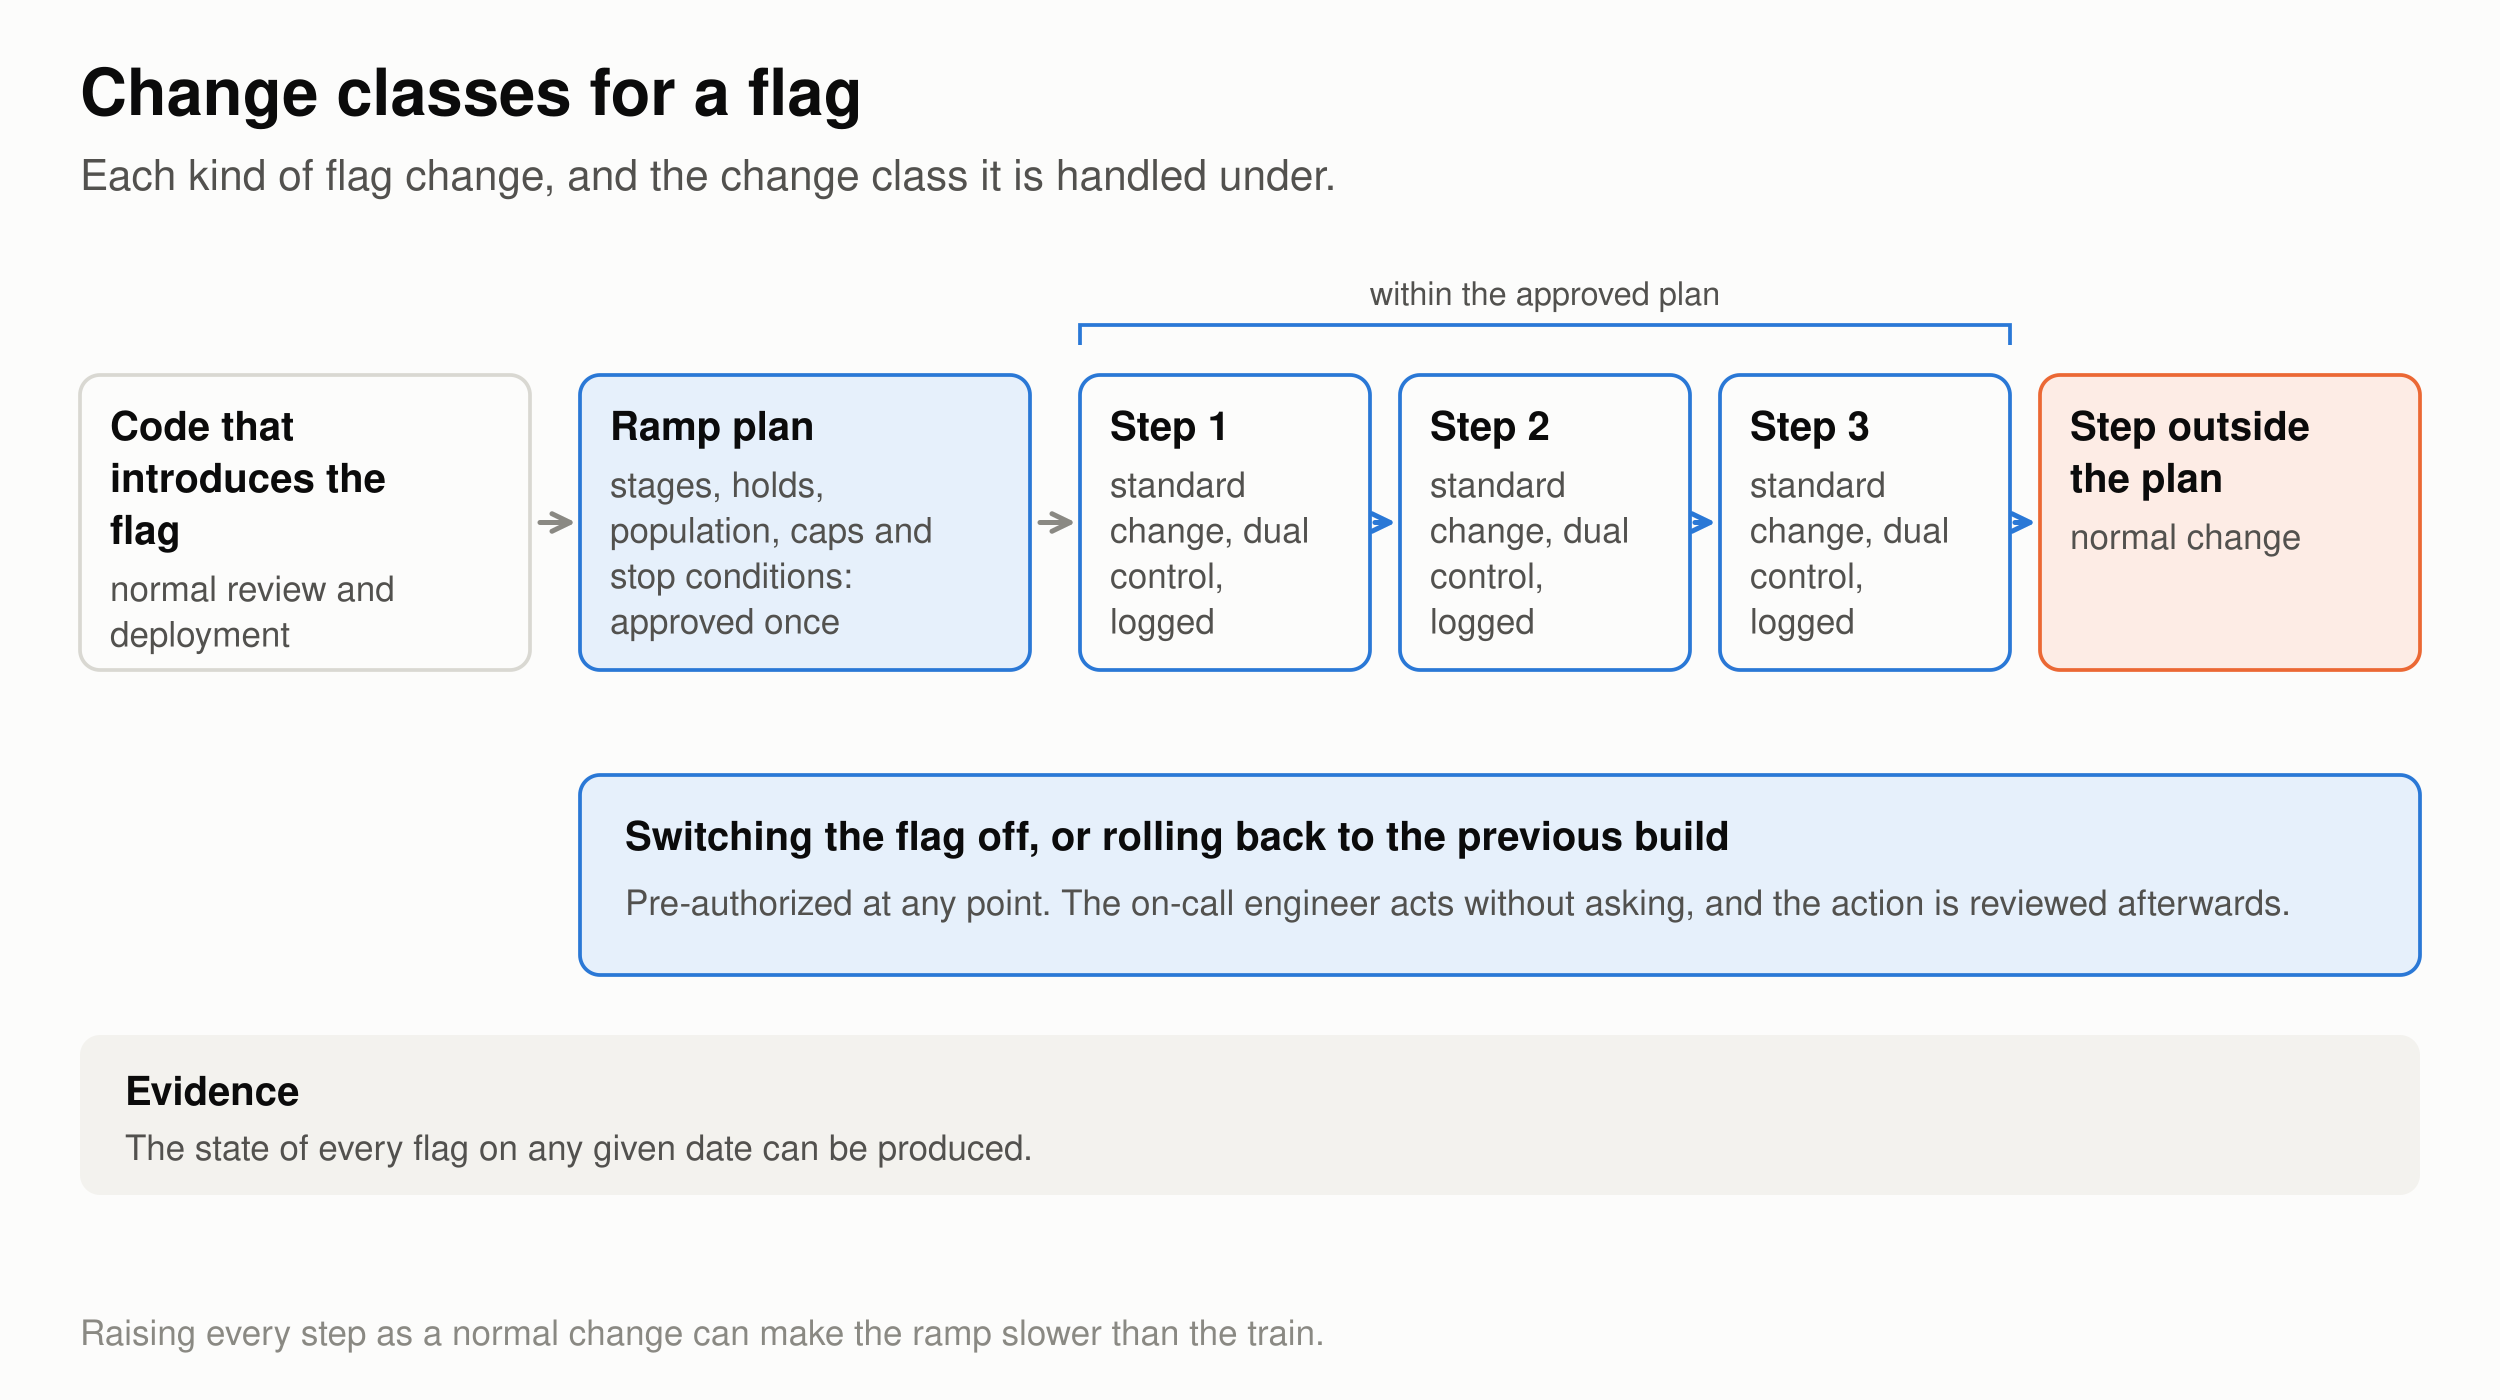
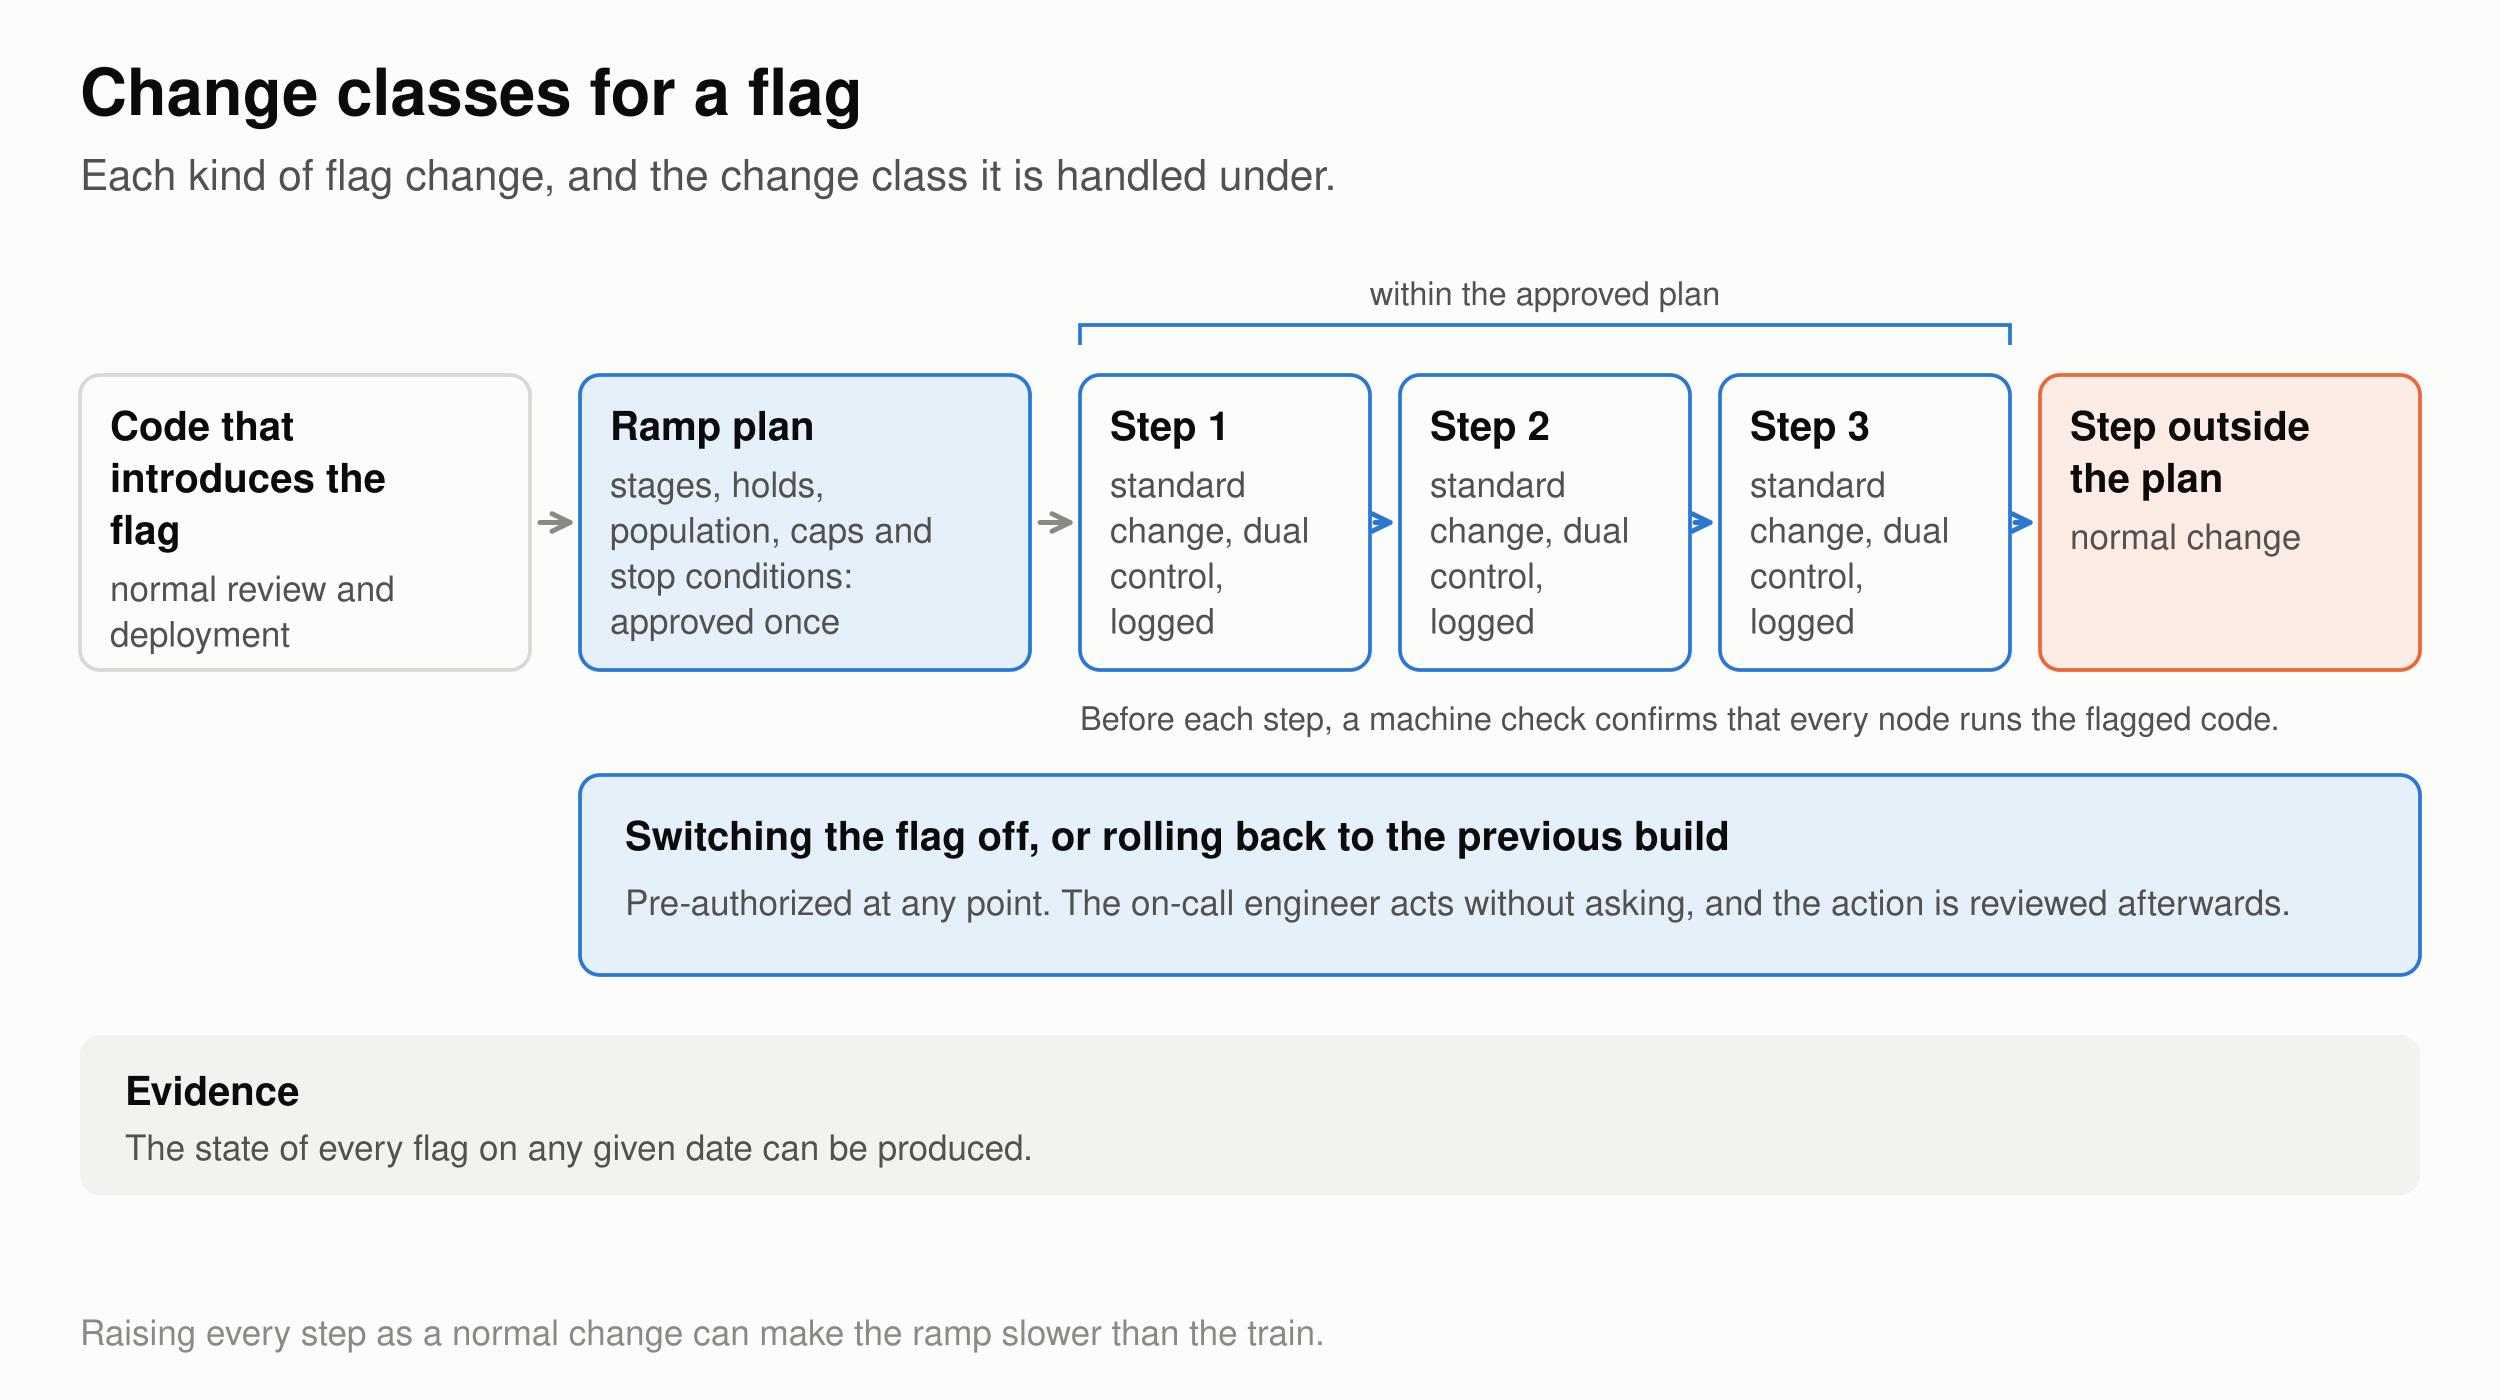
<svg xmlns="http://www.w3.org/2000/svg" width="1000" height="560" viewBox="0 0 1000 560" role="img" aria-labelledby="flag-changes-title flag-changes-desc">
  <g font-family="-apple-system, 'Segoe UI', Helvetica, Arial, sans-serif">
    <rect x="0" y="0" width="1000" height="560" rx="0" fill="#fcfcfb" stroke="none" stroke-width="1.5" />
    <text x="32" y="46" font-size="26" fill="#0b0b0b" font-weight="700" text-anchor="start">Change classes for a flag</text>
    <text x="32" y="76" font-size="17" fill="#52514e" font-weight="400" text-anchor="start">Each kind of flag change, and the change class it is handled under.</text>
    <rect x="32" y="150" width="180" height="118" rx="8" fill="#fcfcfb" stroke="#d9d8d2" stroke-width="1.5" />
    <text x="44" y="176" font-size="16" fill="#0b0b0b" font-weight="700" text-anchor="start">Code that</text>
    <text x="44" y="196.8" font-size="16" fill="#0b0b0b" font-weight="700" text-anchor="start">introduces the</text>
    <text x="44" y="217.6" font-size="16" fill="#0b0b0b" font-weight="700" text-anchor="start">flag</text>
    <text x="44" y="240.4" font-size="14" fill="#52514e" font-weight="400" text-anchor="start">normal review and</text>
    <text x="44" y="258.6" font-size="14" fill="#52514e" font-weight="400" text-anchor="start">deployment</text>
    <line x1="216" y1="209" x2="228" y2="209" stroke="#8a8983" stroke-width="2" stroke-linecap="round" />
    <path d="M 220.8 205.5 L 228 209 L 220.8 212.5" fill="none" stroke="#8a8983" stroke-width="2" stroke-linecap="round" stroke-linejoin="round" />
    <rect x="232" y="150" width="180" height="118" rx="8" fill="#e6f0fb" stroke="#2a78d6" stroke-width="1.5" />
    <text x="244" y="176" font-size="16" fill="#0b0b0b" font-weight="700" text-anchor="start">Ramp plan</text>
    <text x="244" y="198.8" font-size="14" fill="#52514e" font-weight="400" text-anchor="start">stages, holds,</text>
    <text x="244" y="217" font-size="14" fill="#52514e" font-weight="400" text-anchor="start">population, caps and</text>
    <text x="244" y="235.2" font-size="14" fill="#52514e" font-weight="400" text-anchor="start">stop conditions:</text>
    <text x="244" y="253.4" font-size="14" fill="#52514e" font-weight="400" text-anchor="start">approved once</text>
    <line x1="416" y1="209" x2="428" y2="209" stroke="#8a8983" stroke-width="2" stroke-linecap="round" />
    <path d="M 420.8 205.5 L 428 209 L 420.8 212.5" fill="none" stroke="#8a8983" stroke-width="2" stroke-linecap="round" stroke-linejoin="round" />
    <rect x="432" y="150" width="116" height="118" rx="8" fill="#fcfcfb" stroke="#2a78d6" stroke-width="1.5" />
    <text x="444" y="176" font-size="16" fill="#0b0b0b" font-weight="700" text-anchor="start">Step 1</text>
    <text x="444" y="198.8" font-size="14" fill="#52514e" font-weight="400" text-anchor="start">standard</text>
    <text x="444" y="217" font-size="14" fill="#52514e" font-weight="400" text-anchor="start">change, dual</text>
    <text x="444" y="235.2" font-size="14" fill="#52514e" font-weight="400" text-anchor="start">control,</text>
    <text x="444" y="253.4" font-size="14" fill="#52514e" font-weight="400" text-anchor="start">logged</text>
    <line x1="550" y1="209" x2="556" y2="209" stroke="#2a78d6" stroke-width="2" stroke-linecap="round" />
    <path d="M 548.8 205.5 L 556 209 L 548.8 212.5" fill="none" stroke="#2a78d6" stroke-width="2" stroke-linecap="round" stroke-linejoin="round" />
    <rect x="560" y="150" width="116" height="118" rx="8" fill="#fcfcfb" stroke="#2a78d6" stroke-width="1.5" />
    <text x="572" y="176" font-size="16" fill="#0b0b0b" font-weight="700" text-anchor="start">Step 2</text>
    <text x="572" y="198.8" font-size="14" fill="#52514e" font-weight="400" text-anchor="start">standard</text>
    <text x="572" y="217" font-size="14" fill="#52514e" font-weight="400" text-anchor="start">change, dual</text>
    <text x="572" y="235.2" font-size="14" fill="#52514e" font-weight="400" text-anchor="start">control,</text>
    <text x="572" y="253.4" font-size="14" fill="#52514e" font-weight="400" text-anchor="start">logged</text>
    <line x1="678" y1="209" x2="684" y2="209" stroke="#2a78d6" stroke-width="2" stroke-linecap="round" />
    <path d="M 676.8 205.5 L 684 209 L 676.8 212.5" fill="none" stroke="#2a78d6" stroke-width="2" stroke-linecap="round" stroke-linejoin="round" />
    <rect x="688" y="150" width="116" height="118" rx="8" fill="#fcfcfb" stroke="#2a78d6" stroke-width="1.5" />
    <text x="700" y="176" font-size="16" fill="#0b0b0b" font-weight="700" text-anchor="start">Step 3</text>
    <text x="700" y="198.8" font-size="14" fill="#52514e" font-weight="400" text-anchor="start">standard</text>
    <text x="700" y="217" font-size="14" fill="#52514e" font-weight="400" text-anchor="start">change, dual</text>
    <text x="700" y="235.2" font-size="14" fill="#52514e" font-weight="400" text-anchor="start">control,</text>
    <text x="700" y="253.4" font-size="14" fill="#52514e" font-weight="400" text-anchor="start">logged</text>
    <line x1="806" y1="209" x2="812" y2="209" stroke="#2a78d6" stroke-width="2" stroke-linecap="round" />
    <path d="M 804.8 205.5 L 812 209 L 804.8 212.5" fill="none" stroke="#2a78d6" stroke-width="2" stroke-linecap="round" stroke-linejoin="round" />
    <rect x="816" y="150" width="152" height="118" rx="8" fill="#fdece5" stroke="#eb6834" stroke-width="1.5" />
    <text x="828" y="176" font-size="16" fill="#0b0b0b" font-weight="700" text-anchor="start">Step outside</text>
    <text x="828" y="196.8" font-size="16" fill="#0b0b0b" font-weight="700" text-anchor="start">the plan</text>
    <text x="828" y="219.6" font-size="14" fill="#52514e" font-weight="400" text-anchor="start">normal change</text>
    <path d="M 432 138 V 130 H 804 V 138" fill="none" stroke="#2a78d6" stroke-width="1.5" />
    <text x="618" y="122" font-size="13" fill="#52514e" font-weight="400" text-anchor="middle">within the approved plan</text>
+     <text x="432" y="292" font-size="13" fill="#52514e" font-weight="400" text-anchor="start">Before each step, a machine check confirms that every node runs the flagged code.</text>
    <rect x="232" y="310" width="736" height="80" rx="8" fill="#e6f0fb" stroke="#2a78d6" stroke-width="1.5" />
    <text x="250" y="340" font-size="16" fill="#0b0b0b" font-weight="700" text-anchor="start">Switching the flag off, or rolling back to the previous build</text>
    <text x="250" y="366" font-size="14" fill="#52514e" font-weight="400" text-anchor="start">Pre-authorized at any point. The on-call engineer acts without asking, and the action is reviewed afterwards.</text>
    <rect x="32" y="414" width="936" height="64" rx="8" fill="#f3f2ee" stroke="none" stroke-width="1.5" />
    <text x="50" y="442" font-size="16" fill="#0b0b0b" font-weight="700" text-anchor="start">Evidence</text>
    <text x="50" y="464" font-size="14" fill="#52514e" font-weight="400" text-anchor="start">The state of every flag on any given date can be produced.</text>
    <text x="32" y="538" font-size="14" fill="#8a8983" font-weight="400" text-anchor="start">Raising every step as a normal change can make the ramp slower than the train.</text>
  </g>
</svg>
